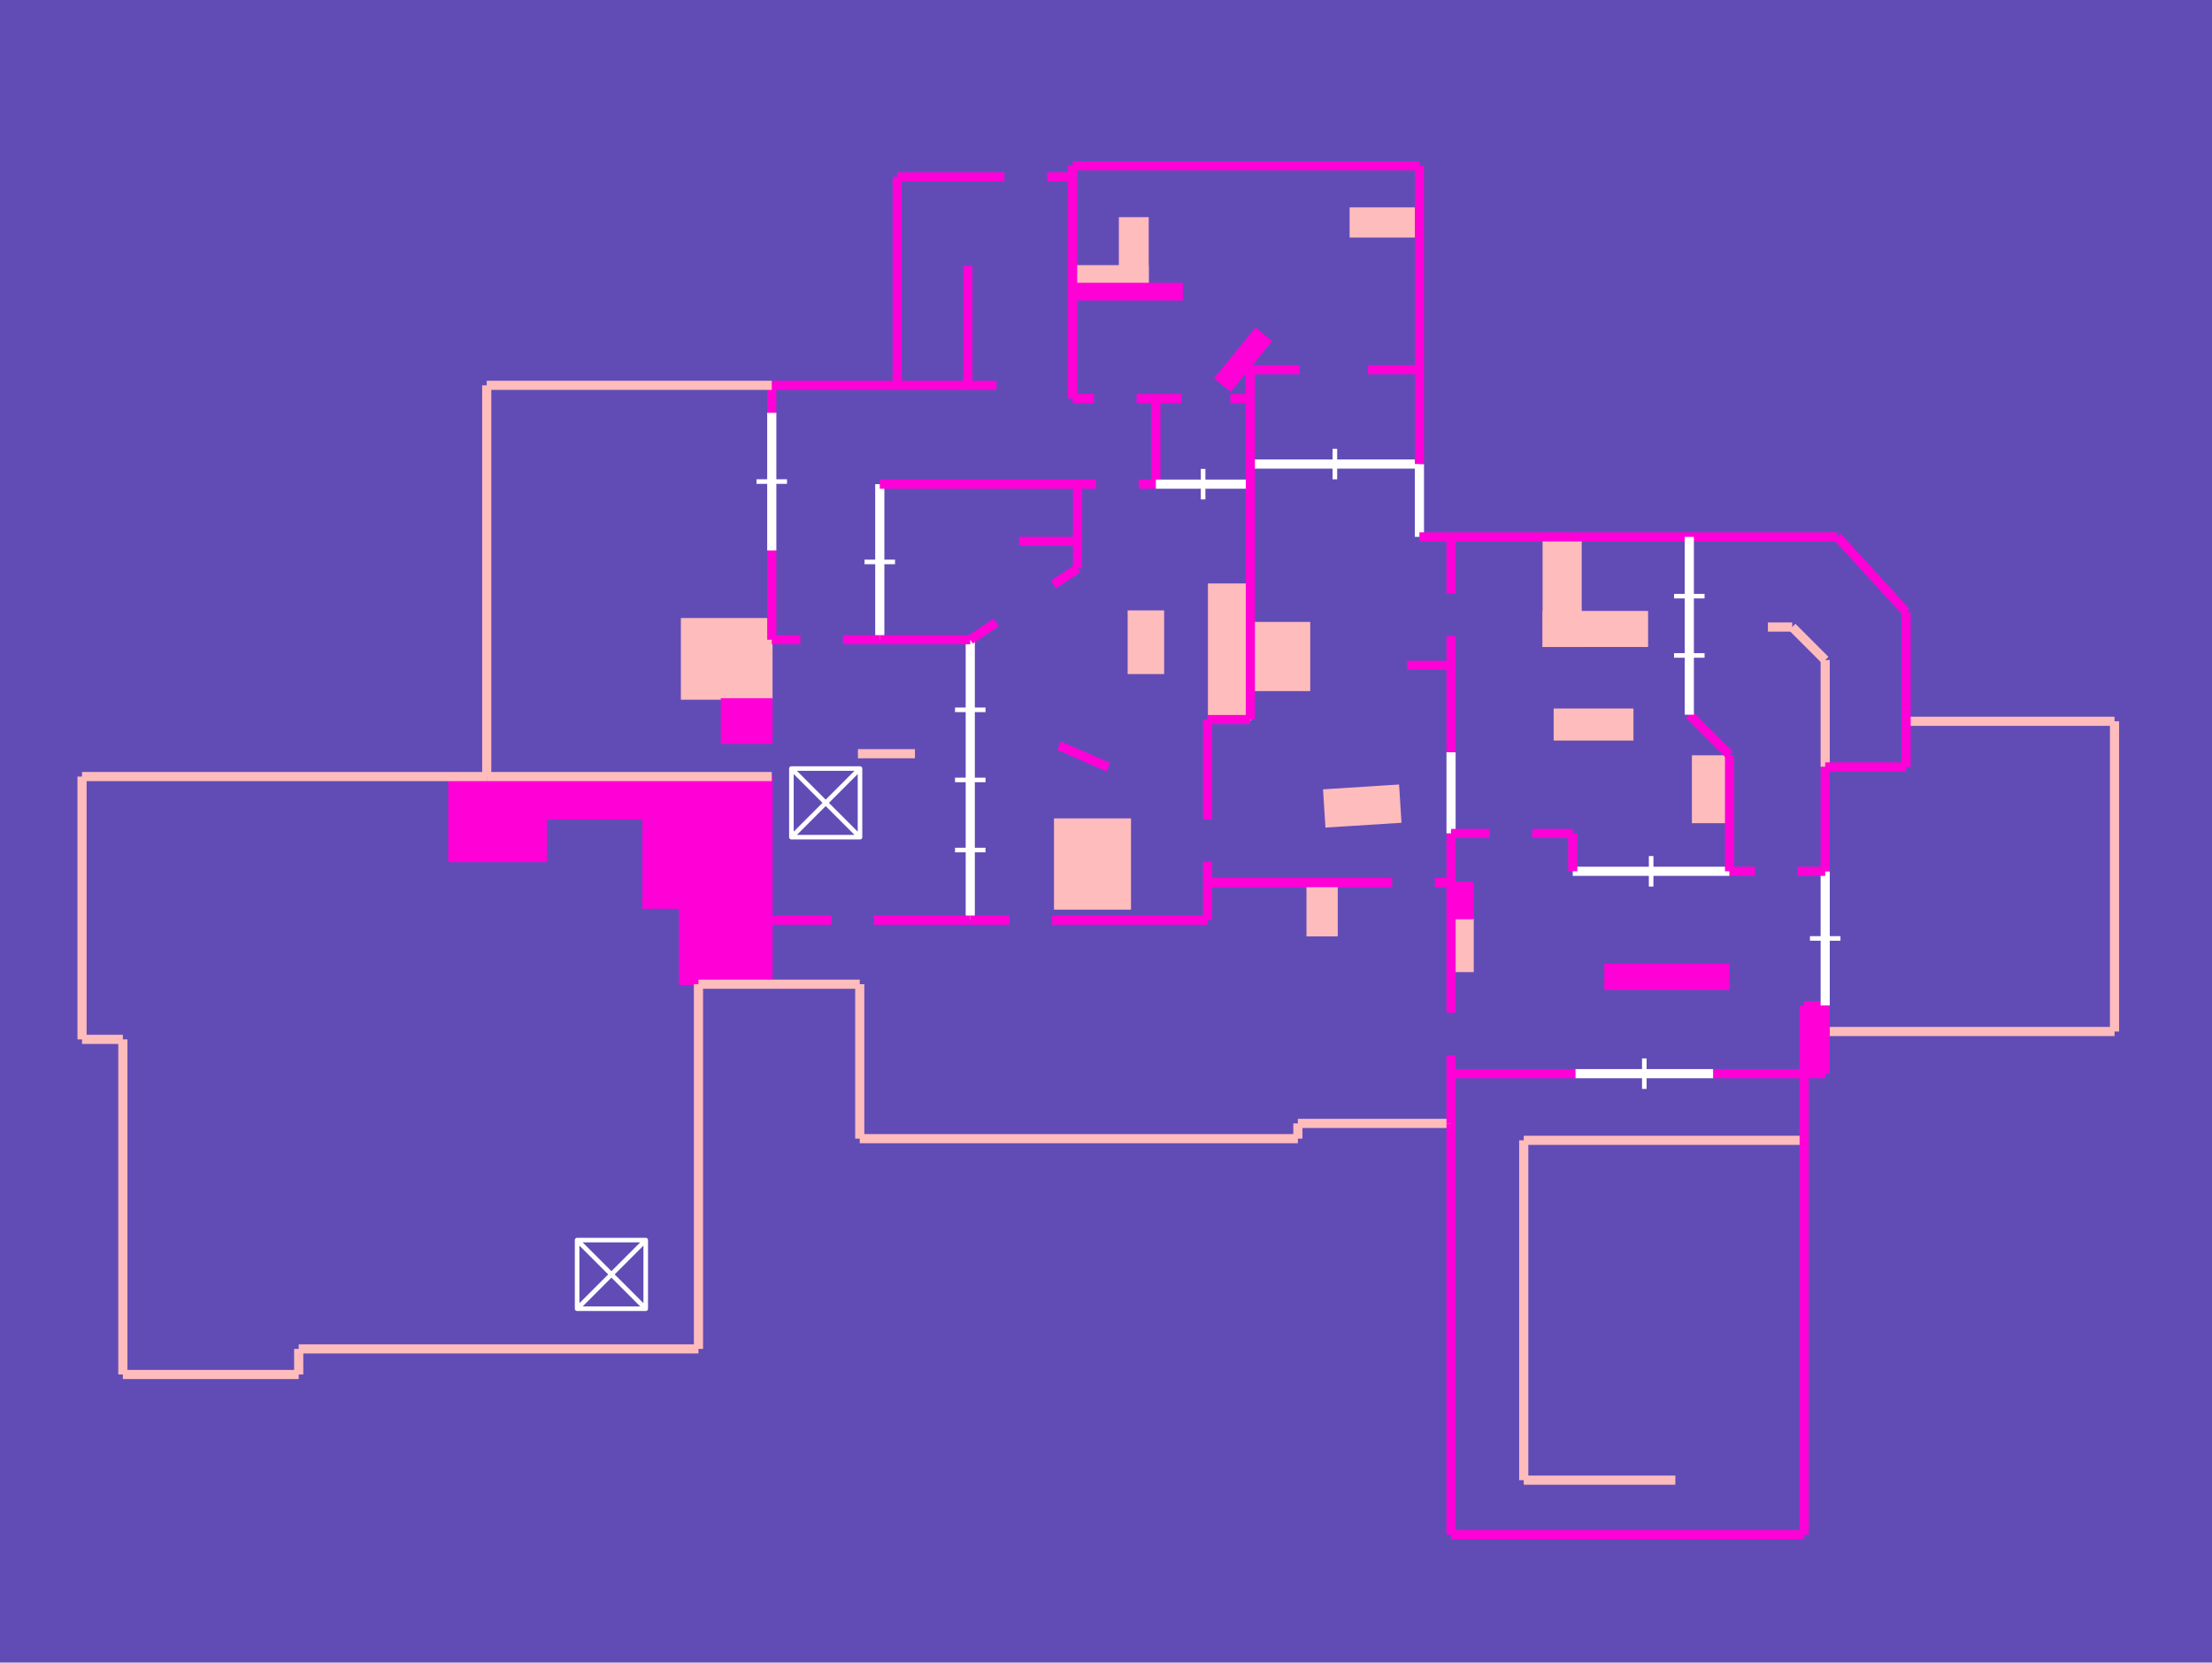
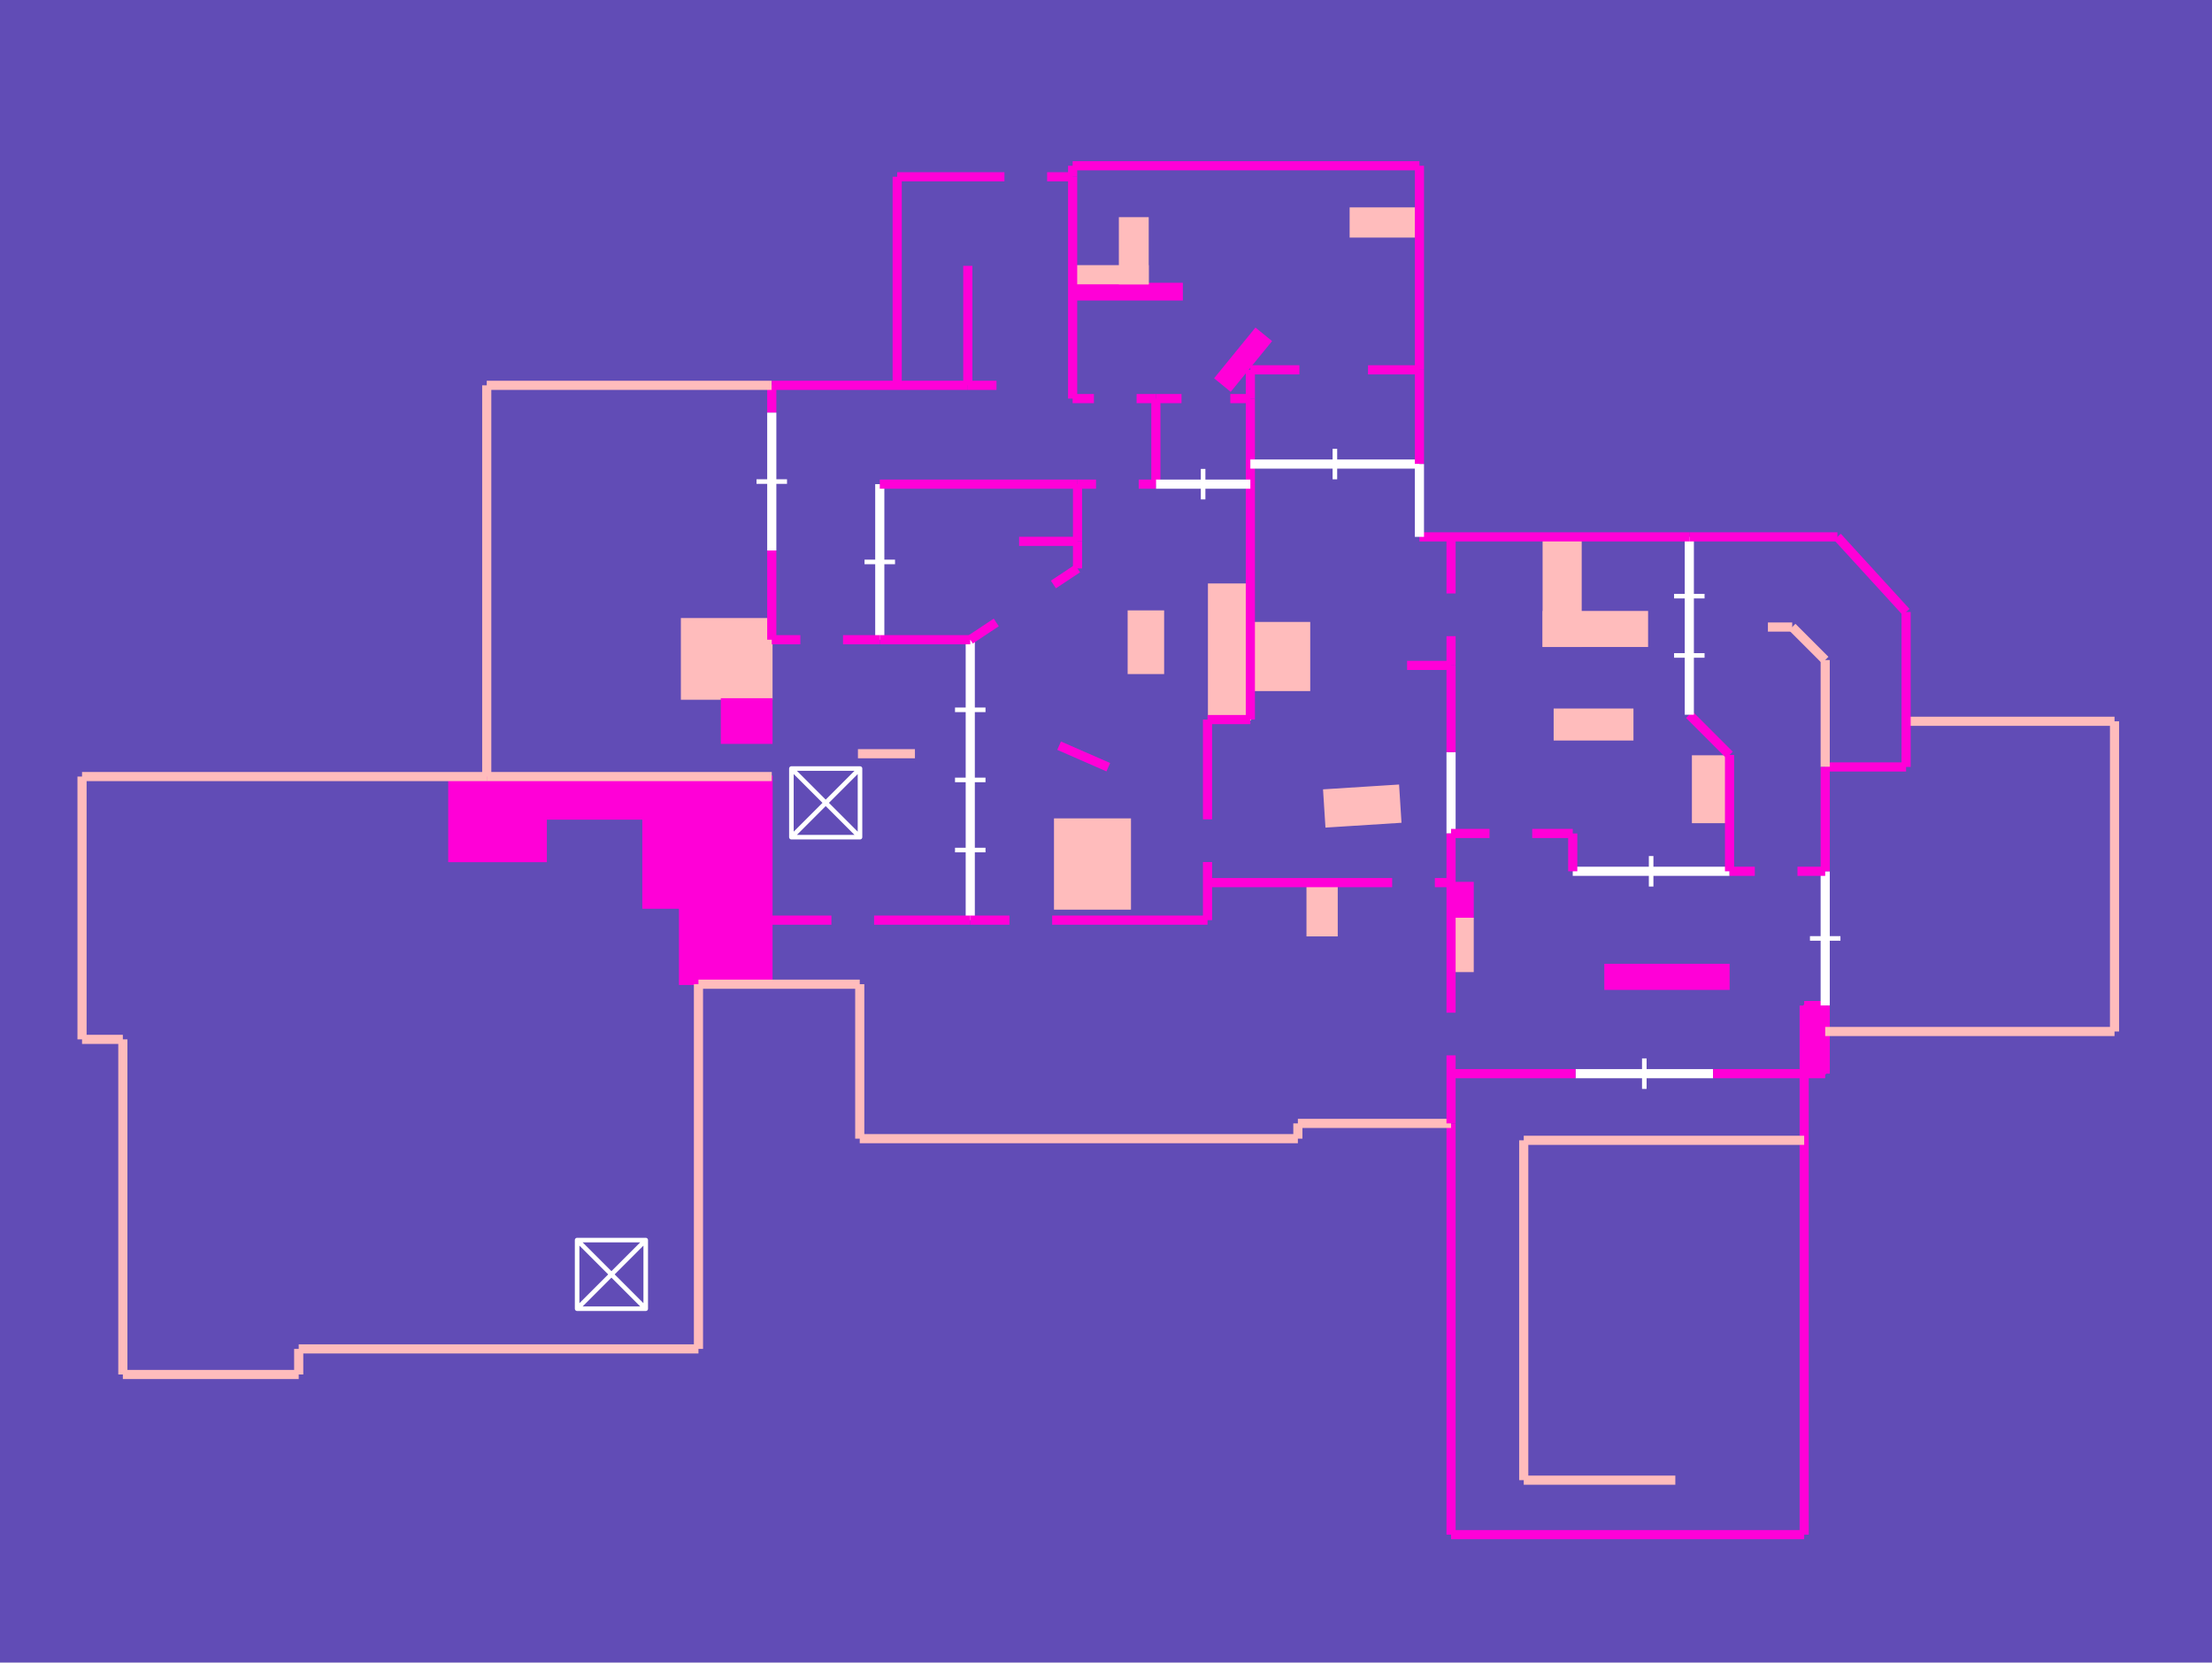
<svg xmlns="http://www.w3.org/2000/svg" viewBox="-533 -420 1078 810">
  <rect fill="#614CB6" height="810" width="1078" x="-533" y="-420" />
+   <path d="M-314.191,41.656 L-266.869,41.656 L-266.869,0.317 L-314.191,0.317 z" fill="#FF00D7" stroke="#FF00D7" stroke-width="0.75" transform="scale(1, -1)" />
+   <path d="M33.956,91.966 L16.928,91.966 L16.928,122.242 L33.956,122.242 z" fill="#FFBCBC" stroke="#FFBCBC" stroke-width="0.75" transform="scale(1, -1)" />
+   <path d="M104.073,-10.016 L118.56,-10.016 L118.56,-35.846 L104.073,-35.846 z" fill="#FFBCBC" stroke="#FFBCBC" stroke-width="0.75" transform="scale(1, -1)" />
+   <path d="M219.147,105.156 L269.811,105.156 L269.811,121.969 L219.147,121.969 z" fill="#FFBCBC" stroke="#FFBCBC" stroke-width="0.75" transform="scale(1, -1)" />
+   <path d="M113.302,17.186 L112.166,35.073 L148.476,37.38 L149.613,19.493 z" fill="#FFBCBC" stroke="#FFBCBC" stroke-width="0.75" transform="scale(1, -1)" />
  <path d="M-200.805,118.513 L-156.883,118.513 L-156.883,79.455 L-200.805,79.455 z" fill="#FFBCBC" stroke="#FFBCBC" stroke-width="0.75" transform="scale(1, -1)" />
-   <path d="M113.302,17.186 L112.166,35.073 L148.476,37.38 L149.613,19.493 z" fill="#FFBCBC" stroke="#FFBCBC" stroke-width="0.75" transform="scale(1, -1)" />
+   <path d="M262.677,74.43 L224.537,74.43 L224.537,59.587 L262.677,59.587 z" fill="#FFBCBC" stroke="#FFBCBC" stroke-width="0.75" transform="scale(1, -1)" />
+   <path d="M184.84,-10.016 L174.158,-10.016 L174.158,-27.503 L184.84,-27.503 z" fill="#FF00D7" stroke="#FF00D7" stroke-width="0.75" transform="scale(1, -1)" />
+   <path d="M158.745,304.628 L125.106,304.628 L125.106,318.589 L158.745,318.589 z" fill="#FFBCBC" stroke="#FFBCBC" stroke-width="0.75" transform="scale(1, -1)" />
+   <path d="M309.872,19.314 L291.91,19.314 L291.91,51.643 L309.872,51.643 z" fill="#FFBCBC" stroke="#FFBCBC" stroke-width="0.75" transform="scale(1, -1)" />
+   <path d="M-181.354,57.954 L-156.883,57.954 L-156.883,79.455 L-181.354,79.455 z" fill="#FF00D7" stroke="#FF00D7" stroke-width="0.75" transform="scale(1, -1)" />
+   <path d="M237.454,158.441 L219.147,158.441 L219.147,105.156 L237.454,105.156 z" fill="#FFBCBC" stroke="#FFBCBC" stroke-width="0.75" transform="scale(1, -1)" />
+   <path d="M184.84,-53.233 L174.158,-53.233 L174.158,-27.503 L184.84,-27.503 z" fill="#FFBCBC" stroke="#FFBCBC" stroke-width="0.75" transform="scale(1, -1)" />
+   <path d="M66.72,229.622 L59.204,235.75 L78.889,259.894 L86.405,253.766 z" fill="#FF00D7" stroke="#FF00D7" stroke-width="0.75" transform="scale(1, -1)" />
+   <path d="M-10.264,273.951 L43.075,273.951 L43.075,281.855 L-10.264,281.855 z" fill="#FF00D7" stroke="#FF00D7" stroke-width="0.75" transform="scale(1, -1)" />
+   <path d="M-219.61,21.028 L-201.744,21.028 L-201.744,-22.376 L-219.61,-22.376 z" fill="#FF00D7" stroke="#FF00D7" stroke-width="0.75" transform="scale(1, -1)" />
+   <path d="M17.802,-22.813 L-18.973,-22.813 L-18.973,20.9 L17.802,20.9 z" fill="#FFBCBC" stroke="#FFBCBC" stroke-width="0.75" transform="scale(1, -1)" />
+   <path d="M249.226,-49.944 L309.532,-49.944 L309.532,-61.911 L249.226,-61.911 z" fill="#FF00D7" stroke="#FF00D7" stroke-width="0.75" transform="scale(1, -1)" />
  <path d="M-156.883,41.656 L-201.744,41.656 L-201.744,-59.508 L-156.883,-59.508 z" fill="#FF00D7" stroke="#FF00D7" stroke-width="0.75" transform="scale(1, -1)" />
-   <path d="M262.677,74.43 L224.537,74.43 L224.537,59.587 L262.677,59.587 z" fill="#FFBCBC" stroke="#FFBCBC" stroke-width="0.75" transform="scale(1, -1)" />
+   <path d="M-266.869,21.028 L-156.883,21.028 L-156.883,41.656 L-266.869,41.656 z" fill="#FF00D7" stroke="#FF00D7" stroke-width="0.75" transform="scale(1, -1)" />
+   <path d="M26.442,281.855 L-10.264,281.855 L-10.264,290.447 L26.442,290.447 z" fill="#FFBCBC" stroke="#FFBCBC" stroke-width="0.75" transform="scale(1, -1)" />
+   <path d="M346.254,-69.914 L356.496,-69.914 L356.496,-103.094 L346.254,-103.094 z" fill="#FF00D7" stroke="#FF00D7" stroke-width="0.75" transform="scale(1, -1)" />
+   <path d="M12.641,313.822 L26.442,313.822 L26.442,281.855 L12.641,281.855 z" fill="#FFBCBC" stroke="#FFBCBC" stroke-width="0.75" transform="scale(1, -1)" />
+   <path d="M56.052,135.36 L76.35,135.36 L76.35,69.421 L56.052,69.421 z" fill="#FFBCBC" stroke="#FFBCBC" stroke-width="0.75" transform="scale(1, -1)" />
  <path d="M76.35,83.674 L105.158,83.674 L105.158,116.614 L76.35,116.614 z" fill="#FFBCBC" stroke="#FFBCBC" stroke-width="0.75" transform="scale(1, -1)" />
-   <path d="M56.052,135.36 L76.35,135.36 L76.35,69.421 L56.052,69.421 z" fill="#FFBCBC" stroke="#FFBCBC" stroke-width="0.75" transform="scale(1, -1)" />
-   <path d="M249.226,-49.944 L309.532,-49.944 L309.532,-61.911 L249.226,-61.911 z" fill="#FF00D7" stroke="#FF00D7" stroke-width="0.75" transform="scale(1, -1)" />
-   <path d="M184.84,-53.233 L174.158,-53.233 L174.158,-27.503 L184.84,-27.503 z" fill="#FFBCBC" stroke="#FFBCBC" stroke-width="0.75" transform="scale(1, -1)" />
-   <path d="M219.147,105.156 L269.811,105.156 L269.811,121.969 L219.147,121.969 z" fill="#FFBCBC" stroke="#FFBCBC" stroke-width="0.75" transform="scale(1, -1)" />
-   <path d="M237.454,158.441 L219.147,158.441 L219.147,105.156 L237.454,105.156 z" fill="#FFBCBC" stroke="#FFBCBC" stroke-width="0.75" transform="scale(1, -1)" />
-   <path d="M12.641,313.822 L26.442,313.822 L26.442,281.855 L12.641,281.855 z" fill="#FFBCBC" stroke="#FFBCBC" stroke-width="0.75" transform="scale(1, -1)" />
-   <path d="M-314.191,41.656 L-266.869,41.656 L-266.869,0.317 L-314.191,0.317 z" fill="#FF00D7" stroke="#FF00D7" stroke-width="0.75" transform="scale(1, -1)" />
-   <path d="M26.442,281.855 L-10.264,281.855 L-10.264,290.447 L26.442,290.447 z" fill="#FFBCBC" stroke="#FFBCBC" stroke-width="0.75" transform="scale(1, -1)" />
-   <path d="M104.073,-10.016 L118.56,-10.016 L118.56,-35.846 L104.073,-35.846 z" fill="#FFBCBC" stroke="#FFBCBC" stroke-width="0.75" transform="scale(1, -1)" />
-   <path d="M184.84,-10.016 L174.158,-10.016 L174.158,-27.503 L184.84,-27.503 z" fill="#FF00D7" stroke="#FF00D7" stroke-width="0.75" transform="scale(1, -1)" />
-   <path d="M346.254,-69.914 L356.496,-69.914 L356.496,-103.094 L346.254,-103.094 z" fill="#FF00D7" stroke="#FF00D7" stroke-width="0.75" transform="scale(1, -1)" />
-   <path d="M309.872,19.314 L291.91,19.314 L291.91,51.643 L309.872,51.643 z" fill="#FFBCBC" stroke="#FFBCBC" stroke-width="0.75" transform="scale(1, -1)" />
-   <path d="M158.745,304.628 L125.106,304.628 L125.106,318.589 L158.745,318.589 z" fill="#FFBCBC" stroke="#FFBCBC" stroke-width="0.75" transform="scale(1, -1)" />
-   <path d="M-181.354,57.954 L-156.883,57.954 L-156.883,79.455 L-181.354,79.455 z" fill="#FF00D7" stroke="#FF00D7" stroke-width="0.75" transform="scale(1, -1)" />
-   <path d="M-219.61,21.028 L-201.744,21.028 L-201.744,-22.376 L-219.61,-22.376 z" fill="#FF00D7" stroke="#FF00D7" stroke-width="0.75" transform="scale(1, -1)" />
-   <path d="M33.956,91.966 L16.928,91.966 L16.928,122.242 L33.956,122.242 z" fill="#FFBCBC" stroke="#FFBCBC" stroke-width="0.75" transform="scale(1, -1)" />
-   <path d="M-266.869,21.028 L-156.883,21.028 L-156.883,41.656 L-266.869,41.656 z" fill="#FF00D7" stroke="#FF00D7" stroke-width="0.75" transform="scale(1, -1)" />
-   <path d="M66.72,229.622 L59.204,235.75 L78.889,259.894 L86.405,253.766 z" fill="#FF00D7" stroke="#FF00D7" stroke-width="0.75" transform="scale(1, -1)" />
-   <path d="M17.802,-22.813 L-18.973,-22.813 L-18.973,20.9 L17.802,20.9 z" fill="#FFBCBC" stroke="#FFBCBC" stroke-width="0.75" transform="scale(1, -1)" />
-   <path d="M-10.264,273.951 L43.075,273.951 L43.075,281.855 L-10.264,281.855 z" fill="#FF00D7" stroke="#FF00D7" stroke-width="0.75" transform="scale(1, -1)" />
+   <path d="M-251.743,-217.611 L-218.31,-184.179 L-251.743,-184.179 L-218.31,-217.611 L-251.743,-217.611 L-251.743,-184.179 L-218.31,-184.179 L-218.31,-217.611 z" fill="none" stroke="#FFFFFF" stroke-linejoin="round" stroke-width="2.229" transform="scale(1, -1)" />
  <path d="M-147.319,12.127 L-113.886,45.559 L-147.319,45.559 L-113.886,12.127 L-147.319,12.127 L-147.319,45.559 L-113.886,45.559 L-113.886,12.127 z" fill="none" stroke="#FFFFFF" stroke-linejoin="round" stroke-width="2.229" transform="scale(1, -1)" />
-   <path d="M-251.743,-217.611 L-218.31,-184.179 L-251.743,-184.179 L-218.31,-217.611 L-251.743,-217.611 L-251.743,-184.179 L-218.31,-184.179 L-218.31,-217.611 z" fill="none" stroke="#FFFFFF" stroke-linejoin="round" stroke-width="2.229" transform="scale(1, -1)" />
-   <path d="M99.508,-127.327 L174.158,-127.327 z" fill="none" stroke="#FFBCBC" stroke-width="4.458" transform="scale(1, -1)" />
-   <path d="M346.254,-103.094 L301.864,-103.094 z" fill="none" stroke="#FF00D7" stroke-width="4.458" transform="scale(1, -1)" />
-   <path d="M283.459,-301.143 L209.581,-301.143 z" fill="none" stroke="#FFBCBC" stroke-width="4.458" transform="scale(1, -1)" />
+   <path d="M66.583,225.804 L76.35,225.804 z" fill="none" stroke="#FF00D7" stroke-width="4.458" transform="scale(1, -1)" />
+   <path d="M-493.022,-86.385 L-473.129,-86.385 z" fill="none" stroke="#FFBCBC" stroke-width="4.458" transform="scale(1, -1)" />
+   <path d="M-95.761,333.874 L-43.493,333.874 z" fill="none" stroke="#FF00D7" stroke-width="4.458" transform="scale(1, -1)" />
+   <path d="M-22.69,333.874 L-10.264,333.874 z" fill="none" stroke="#FF00D7" stroke-width="4.458" transform="scale(1, -1)" />
+   <path d="M174.158,-327.686 L346.254,-327.686 z" fill="none" stroke="#FF00D7" stroke-width="4.458" transform="scale(1, -1)" />
+   <path d="M309.872,52.181 L290.273,71.781 z" fill="none" stroke="#FF00D7" stroke-width="4.458" transform="scale(1, -1)" />
+   <path d="M-10.264,339.243 L158.745,339.243 z" fill="none" stroke="#FF00D7" stroke-width="4.458" transform="scale(1, -1)" />
+   <path d="M290.273,158.441 L290.273,71.781 z" fill="none" stroke="#FFFFFF" stroke-width="4.458" transform="scale(1, -1)" />
+   <path d="M282.843,129.554 L297.702,129.554 z" fill="none" stroke="#FFFFFF" stroke-width="2.229" transform="scale(1, -1)" />
+   <path d="M282.843,100.667 L297.702,100.667 z" fill="none" stroke="#FFFFFF" stroke-width="2.229" transform="scale(1, -1)" />
+   <path d="M-387.429,-249.659 L-387.429,-237.198 z" fill="none" stroke="#FFBCBC" stroke-width="4.458" transform="scale(1, -1)" />
+   <path d="M158.745,339.243 L158.745,239.821 z" fill="none" stroke="#FF00D7" stroke-width="4.458" transform="scale(1, -1)" />
+   <path d="M497.498,68.589 L497.498,-82.551 z" fill="none" stroke="#FFBCBC" stroke-width="4.458" transform="scale(1, -1)" />
  <path d="M-60.152,108.328 L-60.152,-28.302 z" fill="none" stroke="#FFFFFF" stroke-width="4.458" transform="scale(1, -1)" />
  <path d="M-67.582,74.17 L-52.723,74.17 z" fill="none" stroke="#FFFFFF" stroke-width="2.229" transform="scale(1, -1)" />
  <path d="M-67.582,40.013 L-52.723,40.013 z" fill="none" stroke="#FFFFFF" stroke-width="2.229" transform="scale(1, -1)" />
  <path d="M-67.582,5.855 L-52.723,5.855 z" fill="none" stroke="#FFFFFF" stroke-width="2.229" transform="scale(1, -1)" />
-   <path d="M174.158,53.574 L174.158,13.924 z" fill="none" stroke="#FFFFFF" stroke-width="4.458" transform="scale(1, -1)" />
+   <path d="M76.35,225.804 L76.35,184.12 z" fill="none" stroke="#FF00D7" stroke-width="4.458" transform="scale(1, -1)" />
+   <path d="M55.477,-10.016 L145.46,-10.016 z" fill="none" stroke="#FF00D7" stroke-width="4.458" transform="scale(1, -1)" />
+   <path d="M166.263,-10.016 L174.158,-10.016 z" fill="none" stroke="#FF00D7" stroke-width="4.458" transform="scale(1, -1)" />
+   <path d="M-104.245,184.12 L-104.245,108.328 z" fill="none" stroke="#FFFFFF" stroke-width="4.458" transform="scale(1, -1)" />
+   <path d="M-111.675,146.224 L-96.816,146.224 z" fill="none" stroke="#FFFFFF" stroke-width="2.229" transform="scale(1, -1)" />
+   <path d="M346.254,-103.094 L346.254,-69.914 z" fill="none" stroke="#FF00D7" stroke-width="4.458" transform="scale(1, -1)" />
+   <path d="M283.459,-301.143 L209.581,-301.143 z" fill="none" stroke="#FFBCBC" stroke-width="4.458" transform="scale(1, -1)" />
+   <path d="M356.496,-103.094 L346.254,-103.094 z" fill="none" stroke="#FF00D7" stroke-width="4.458" transform="scale(1, -1)" />
+   <path d="M-61.348,290.466 L-61.348,232.266 z" fill="none" stroke="#FF00D7" stroke-width="4.458" transform="scale(1, -1)" />
  <path d="M76.35,193.91 L158.745,193.91 z" fill="none" stroke="#FFFFFF" stroke-width="4.458" transform="scale(1, -1)" />
  <path d="M117.547,186.48 L117.547,201.339 z" fill="none" stroke="#FFFFFF" stroke-width="2.229" transform="scale(1, -1)" />
-   <path d="M-61.348,232.266 L-47.37,232.266 z" fill="none" stroke="#FF00D7" stroke-width="4.458" transform="scale(1, -1)" />
-   <path d="M395.917,68.589 L497.498,68.589 z" fill="none" stroke="#FFBCBC" stroke-width="4.458" transform="scale(1, -1)" />
-   <path d="M209.581,-135.566 L346.254,-135.566 z" fill="none" stroke="#FFBCBC" stroke-width="4.458" transform="scale(1, -1)" />
+   <path d="M346.254,-69.914 L356.496,-69.914 z" fill="none" stroke="#FF00D7" stroke-width="4.458" transform="scale(1, -1)" />
+   <path d="M158.745,158.441 L290.273,158.441 z" fill="none" stroke="#FF00D7" stroke-width="4.458" transform="scale(1, -1)" />
+   <path d="M-156.883,232.266 L-156.883,218.951 z" fill="none" stroke="#FF00D7" stroke-width="4.458" transform="scale(1, -1)" />
+   <path d="M-104.245,108.328 L-122.159,108.328 z" fill="none" stroke="#FF00D7" stroke-width="4.458" transform="scale(1, -1)" />
+   <path d="M-142.962,108.328 L-156.883,108.328 z" fill="none" stroke="#FF00D7" stroke-width="4.458" transform="scale(1, -1)" />
+   <path d="M76.35,239.821 L100.258,239.821 z" fill="none" stroke="#FF00D7" stroke-width="4.458" transform="scale(1, -1)" />
+   <path d="M133.691,239.821 L158.745,239.821 z" fill="none" stroke="#FF00D7" stroke-width="4.458" transform="scale(1, -1)" />
+   <path d="M-473.129,-249.659 L-387.429,-249.659 z" fill="none" stroke="#FFBCBC" stroke-width="4.458" transform="scale(1, -1)" />
+   <path d="M-473.129,-86.385 L-473.129,-249.659 z" fill="none" stroke="#FFBCBC" stroke-width="4.458" transform="scale(1, -1)" />
+   <path d="M233.462,-4.498 L309.872,-4.498 z" fill="none" stroke="#FFFFFF" stroke-width="4.458" transform="scale(1, -1)" />
+   <path d="M271.667,-11.927 L271.667,2.932 z" fill="none" stroke="#FFFFFF" stroke-width="2.229" transform="scale(1, -1)" />
+   <path d="M-104.245,184.12 L-7.88,184.12 z" fill="none" stroke="#FF00D7" stroke-width="4.458" transform="scale(1, -1)" />
+   <path d="M209.581,-301.143 L209.581,-135.566 z" fill="none" stroke="#FFBCBC" stroke-width="4.458" transform="scale(1, -1)" />
+   <path d="M76.35,184.12 L76.35,69.421 z" fill="none" stroke="#FF00D7" stroke-width="4.458" transform="scale(1, -1)" />
+   <path d="M-61.348,232.266 L-95.761,232.266 z" fill="none" stroke="#FF00D7" stroke-width="4.458" transform="scale(1, -1)" />
+   <path d="M233.462,-4.498 L233.462,13.924 z" fill="none" stroke="#FF00D7" stroke-width="4.458" transform="scale(1, -1)" />
+   <path d="M356.496,-69.914 L356.496,-4.498 z" fill="none" stroke="#FFFFFF" stroke-width="4.458" transform="scale(1, -1)" />
+   <path d="M363.925,-37.206 L349.066,-37.206 z" fill="none" stroke="#FFFFFF" stroke-width="2.229" transform="scale(1, -1)" />
+   <path d="M-192.611,-237.198 L-192.611,-59.508 z" fill="none" stroke="#FFBCBC" stroke-width="4.458" transform="scale(1, -1)" />
+   <path d="M174.158,-127.327 L174.158,-327.686 z" fill="none" stroke="#FF00D7" stroke-width="4.458" transform="scale(1, -1)" />
+   <path d="M158.745,239.821 L158.745,193.91 z" fill="none" stroke="#FF00D7" stroke-width="4.458" transform="scale(1, -1)" />
+   <path d="M362.446,158.441 L395.917,121.828 z" fill="none" stroke="#FF00D7" stroke-width="4.458" transform="scale(1, -1)" />
+   <path d="M-493.022,41.656 L-493.022,-86.385 z" fill="none" stroke="#FFBCBC" stroke-width="4.458" transform="scale(1, -1)" />
+   <path d="M-10.264,225.804 L0.112,225.804 z" fill="none" stroke="#FF00D7" stroke-width="4.458" transform="scale(1, -1)" />
+   <path d="M20.915,225.804 L30.301,225.804 z" fill="none" stroke="#FF00D7" stroke-width="4.458" transform="scale(1, -1)" />
+   <path d="M-95.761,232.266 L-95.761,333.874 z" fill="none" stroke="#FF00D7" stroke-width="4.458" transform="scale(1, -1)" />
+   <path d="M55.477,69.421 L55.477,20.807 z" fill="none" stroke="#FF00D7" stroke-width="4.458" transform="scale(1, -1)" />
+   <path d="M55.477,0.005 L55.477,-28.302 z" fill="none" stroke="#FF00D7" stroke-width="4.458" transform="scale(1, -1)" />
+   <path d="M-114.009,-59.508 L-114.009,-134.763 z" fill="none" stroke="#FFBCBC" stroke-width="4.458" transform="scale(1, -1)" />
+   <path d="M99.508,-127.327 L174.158,-127.327 z" fill="none" stroke="#FFBCBC" stroke-width="4.458" transform="scale(1, -1)" />
+   <path d="M174.158,53.574 L174.158,13.924 z" fill="none" stroke="#FFFFFF" stroke-width="4.458" transform="scale(1, -1)" />
+   <path d="M30.301,225.804 L30.301,184.12 z" fill="none" stroke="#FF00D7" stroke-width="4.458" transform="scale(1, -1)" />
+   <path d="M-156.883,41.656 L-295.789,41.656 z" fill="none" stroke="#FFBCBC" stroke-width="4.458" transform="scale(1, -1)" />
+   <path d="M174.158,53.574 L174.158,95.81 z" fill="none" stroke="#FF00D7" stroke-width="4.458" transform="scale(1, -1)" />
+   <path d="M346.254,-327.686 L346.254,-103.094 z" fill="none" stroke="#FF00D7" stroke-width="4.458" transform="scale(1, -1)" />
+   <path d="M233.462,13.924 L213.707,13.924 z" fill="none" stroke="#FF00D7" stroke-width="4.458" transform="scale(1, -1)" />
+   <path d="M192.905,13.924 L174.158,13.924 z" fill="none" stroke="#FF00D7" stroke-width="4.458" transform="scale(1, -1)" />
+   <path d="M309.872,-4.498 L309.872,52.181 z" fill="none" stroke="#FF00D7" stroke-width="4.458" transform="scale(1, -1)" />
+   <path d="M55.477,-28.302 L-20.239,-28.302 z" fill="none" stroke="#FF00D7" stroke-width="4.458" transform="scale(1, -1)" />
+   <path d="M-41.042,-28.302 L-60.152,-28.302 z" fill="none" stroke="#FF00D7" stroke-width="4.458" transform="scale(1, -1)" />
+   <path d="M-10.264,333.874 L-10.264,225.804 z" fill="none" stroke="#FF00D7" stroke-width="4.458" transform="scale(1, -1)" />
+   <path d="M301.864,-103.094 L234.819,-103.094 z" fill="none" stroke="#FFFFFF" stroke-width="4.458" transform="scale(1, -1)" />
+   <path d="M268.342,-95.665 L268.342,-110.524 z" fill="none" stroke="#FFFFFF" stroke-width="2.229" transform="scale(1, -1)" />
  <path d="M174.158,158.441 L174.158,130.863 z" fill="none" stroke="#FF00D7" stroke-width="4.458" transform="scale(1, -1)" />
  <path d="M174.158,110.06 L174.158,95.81 z" fill="none" stroke="#FF00D7" stroke-width="4.458" transform="scale(1, -1)" />
-   <path d="M362.446,158.441 L395.917,121.828 z" fill="none" stroke="#FF00D7" stroke-width="4.458" transform="scale(1, -1)" />
+   <path d="M-192.611,-59.508 L-114.009,-59.508 z" fill="none" stroke="#FFBCBC" stroke-width="4.458" transform="scale(1, -1)" />
+   <path d="M30.301,184.12 L76.35,184.12 z" fill="none" stroke="#FFFFFF" stroke-width="4.458" transform="scale(1, -1)" />
+   <path d="M53.325,176.69 L53.325,191.549 z" fill="none" stroke="#FFFFFF" stroke-width="2.229" transform="scale(1, -1)" />
+   <path d="M-156.883,232.266 L-295.789,232.266 z" fill="none" stroke="#FFBCBC" stroke-width="4.458" transform="scale(1, -1)" />
+   <path d="M-114.009,-134.763 L99.508,-134.763 z" fill="none" stroke="#FFBCBC" stroke-width="4.458" transform="scale(1, -1)" />
+   <path d="M-156.883,232.266 L-95.761,232.266 z" fill="none" stroke="#FF00D7" stroke-width="4.458" transform="scale(1, -1)" />
+   <path d="M395.917,46.344 L356.496,46.344 z" fill="none" stroke="#FF00D7" stroke-width="4.458" transform="scale(1, -1)" />
+   <path d="M-387.429,-237.198 L-192.611,-237.198 z" fill="none" stroke="#FFBCBC" stroke-width="4.458" transform="scale(1, -1)" />
+   <path d="M356.496,98.42 L356.496,46.344 z" fill="none" stroke="#FFBCBC" stroke-width="4.458" transform="scale(1, -1)" />
+   <path d="M158.745,158.441 L158.745,193.91 z" fill="none" stroke="#FFFFFF" stroke-width="4.458" transform="scale(1, -1)" />
+   <path d="M-156.883,108.328 L-156.883,151.812 z" fill="none" stroke="#FF00D7" stroke-width="4.458" transform="scale(1, -1)" />
+   <path d="M152.732,95.81 L174.158,95.81 z" fill="none" stroke="#FF00D7" stroke-width="4.458" transform="scale(1, -1)" />
+   <path d="M340.415,114.5 L356.496,98.42 z" fill="none" stroke="#FFBCBC" stroke-width="4.458" transform="scale(1, -1)" />
+   <path d="M209.581,-135.566 L346.254,-135.566 z" fill="none" stroke="#FFBCBC" stroke-width="4.458" transform="scale(1, -1)" />
+   <path d="M-60.152,108.328 L-104.245,108.328 z" fill="none" stroke="#FF00D7" stroke-width="4.458" transform="scale(1, -1)" />
  <path d="M76.35,225.804 L76.35,239.821 z" fill="none" stroke="#FF00D7" stroke-width="4.458" transform="scale(1, -1)" />
+   <path d="M-7.88,184.12 L1.136,184.12 z" fill="none" stroke="#FF00D7" stroke-width="4.458" transform="scale(1, -1)" />
+   <path d="M21.938,184.12 L30.301,184.12 z" fill="none" stroke="#FF00D7" stroke-width="4.458" transform="scale(1, -1)" />
+   <path d="M395.917,68.589 L497.498,68.589 z" fill="none" stroke="#FFBCBC" stroke-width="4.458" transform="scale(1, -1)" />
+   <path d="M7.115,46.214 L-16.859,56.708 z" fill="none" stroke="#FF00D7" stroke-width="4.458" transform="scale(1, -1)" />
+   <path d="M-156.883,151.812 L-156.883,218.951 z" fill="none" stroke="#FFFFFF" stroke-width="4.458" transform="scale(1, -1)" />
+   <path d="M-149.454,185.381 L-164.313,185.381 z" fill="none" stroke="#FFFFFF" stroke-width="2.229" transform="scale(1, -1)" />
+   <path d="M-7.88,156.253 L-7.88,143.03 z" fill="none" stroke="#FF00D7" stroke-width="4.458" transform="scale(1, -1)" />
+   <path d="M356.496,-103.094 L356.496,-69.914 z" fill="none" stroke="#FF00D7" stroke-width="4.458" transform="scale(1, -1)" />
+   <path d="M-295.789,232.266 L-295.789,41.656 z" fill="none" stroke="#FFBCBC" stroke-width="4.458" transform="scale(1, -1)" />
+   <path d="M99.508,-134.763 L99.508,-127.327 z" fill="none" stroke="#FFBCBC" stroke-width="4.458" transform="scale(1, -1)" />
+   <path d="M42.794,225.804 L30.301,225.804 z" fill="none" stroke="#FF00D7" stroke-width="4.458" transform="scale(1, -1)" />
+   <path d="M362.446,158.441 L290.273,158.441 z" fill="none" stroke="#FF00D7" stroke-width="4.458" transform="scale(1, -1)" />
+   <path d="M356.496,46.344 L356.496,-4.498 z" fill="none" stroke="#FF00D7" stroke-width="4.458" transform="scale(1, -1)" />
+   <path d="M328.578,114.5 L340.415,114.5 z" fill="none" stroke="#FFBCBC" stroke-width="4.458" transform="scale(1, -1)" />
+   <path d="M356.496,-82.551 L497.498,-82.551 z" fill="none" stroke="#FFBCBC" stroke-width="4.458" transform="scale(1, -1)" />
+   <path d="M-114.892,52.783 L-87.115,52.783 z" fill="none" stroke="#FFBCBC" stroke-width="4.458" transform="scale(1, -1)" />
+   <path d="M-61.348,232.266 L-47.37,232.266 z" fill="none" stroke="#FF00D7" stroke-width="4.458" transform="scale(1, -1)" />
+   <path d="M-7.88,156.253 L-36.353,156.253 z" fill="none" stroke="#FF00D7" stroke-width="4.458" transform="scale(1, -1)" />
+   <path d="M-10.264,339.243 L-10.264,333.874 z" fill="none" stroke="#FF00D7" stroke-width="4.458" transform="scale(1, -1)" />
+   <path d="M174.158,-103.094 L234.819,-103.094 z" fill="none" stroke="#FF00D7" stroke-width="4.458" transform="scale(1, -1)" />
+   <path d="M395.917,121.828 L395.917,46.344 z" fill="none" stroke="#FF00D7" stroke-width="4.458" transform="scale(1, -1)" />
+   <path d="M346.254,-103.094 L301.864,-103.094 z" fill="none" stroke="#FF00D7" stroke-width="4.458" transform="scale(1, -1)" />
  <path d="M76.35,69.421 L55.477,69.421 z" fill="none" stroke="#FF00D7" stroke-width="4.458" transform="scale(1, -1)" />
-   <path d="M-114.892,52.783 L-87.115,52.783 z" fill="none" stroke="#FFBCBC" stroke-width="4.458" transform="scale(1, -1)" />
-   <path d="M-473.129,-86.385 L-473.129,-249.659 z" fill="none" stroke="#FFBCBC" stroke-width="4.458" transform="scale(1, -1)" />
-   <path d="M55.477,-10.016 L145.46,-10.016 z" fill="none" stroke="#FF00D7" stroke-width="4.458" transform="scale(1, -1)" />
-   <path d="M166.263,-10.016 L174.158,-10.016 z" fill="none" stroke="#FF00D7" stroke-width="4.458" transform="scale(1, -1)" />
-   <path d="M-156.883,108.328 L-156.883,151.812 z" fill="none" stroke="#FF00D7" stroke-width="4.458" transform="scale(1, -1)" />
-   <path d="M76.35,239.821 L100.258,239.821 z" fill="none" stroke="#FF00D7" stroke-width="4.458" transform="scale(1, -1)" />
-   <path d="M133.691,239.821 L158.745,239.821 z" fill="none" stroke="#FF00D7" stroke-width="4.458" transform="scale(1, -1)" />
-   <path d="M-192.611,-237.198 L-192.611,-59.508 z" fill="none" stroke="#FFBCBC" stroke-width="4.458" transform="scale(1, -1)" />
-   <path d="M356.496,-82.551 L497.498,-82.551 z" fill="none" stroke="#FFBCBC" stroke-width="4.458" transform="scale(1, -1)" />
+   <path d="M-7.88,184.12 L-7.88,156.253 z" fill="none" stroke="#FF00D7" stroke-width="4.458" transform="scale(1, -1)" />
+   <path d="M-60.152,-28.302 L-107.021,-28.302 z" fill="none" stroke="#FF00D7" stroke-width="4.458" transform="scale(1, -1)" />
+   <path d="M-127.824,-28.302 L-156.883,-28.302 z" fill="none" stroke="#FF00D7" stroke-width="4.458" transform="scale(1, -1)" />
+   <path d="M309.872,-4.498 L322.183,-4.498 z" fill="none" stroke="#FF00D7" stroke-width="4.458" transform="scale(1, -1)" />
+   <path d="M342.985,-4.498 L356.496,-4.498 z" fill="none" stroke="#FF00D7" stroke-width="4.458" transform="scale(1, -1)" />
  <path d="M-7.88,143.03 L-19.63,135.229 z" fill="none" stroke="#FF00D7" stroke-width="4.458" transform="scale(1, -1)" />
  <path d="M-47.483,116.738 L-60.152,108.328 z" fill="none" stroke="#FF00D7" stroke-width="4.458" transform="scale(1, -1)" />
-   <path d="M395.917,121.828 L395.917,46.344 z" fill="none" stroke="#FF00D7" stroke-width="4.458" transform="scale(1, -1)" />
-   <path d="M-60.152,-28.302 L-107.021,-28.302 z" fill="none" stroke="#FF00D7" stroke-width="4.458" transform="scale(1, -1)" />
-   <path d="M-127.824,-28.302 L-156.883,-28.302 z" fill="none" stroke="#FF00D7" stroke-width="4.458" transform="scale(1, -1)" />
-   <path d="M174.158,53.574 L174.158,95.81 z" fill="none" stroke="#FF00D7" stroke-width="4.458" transform="scale(1, -1)" />
-   <path d="M328.578,114.5 L340.415,114.5 z" fill="none" stroke="#FFBCBC" stroke-width="4.458" transform="scale(1, -1)" />
-   <path d="M-104.245,184.12 L-104.245,108.328 z" fill="none" stroke="#FFFFFF" stroke-width="4.458" transform="scale(1, -1)" />
-   <path d="M-111.675,146.224 L-96.816,146.224 z" fill="none" stroke="#FFFFFF" stroke-width="2.229" transform="scale(1, -1)" />
-   <path d="M356.496,-103.094 L346.254,-103.094 z" fill="none" stroke="#FF00D7" stroke-width="4.458" transform="scale(1, -1)" />
-   <path d="M-114.009,-134.763 L99.508,-134.763 z" fill="none" stroke="#FFBCBC" stroke-width="4.458" transform="scale(1, -1)" />
-   <path d="M233.462,-4.498 L309.872,-4.498 z" fill="none" stroke="#FFFFFF" stroke-width="4.458" transform="scale(1, -1)" />
-   <path d="M271.667,-11.927 L271.667,2.932 z" fill="none" stroke="#FFFFFF" stroke-width="2.229" transform="scale(1, -1)" />
-   <path d="M-493.022,41.656 L-493.022,-86.385 z" fill="none" stroke="#FFBCBC" stroke-width="4.458" transform="scale(1, -1)" />
-   <path d="M-295.789,232.266 L-295.789,41.656 z" fill="none" stroke="#FFBCBC" stroke-width="4.458" transform="scale(1, -1)" />
-   <path d="M-7.88,156.253 L-7.88,143.03 z" fill="none" stroke="#FF00D7" stroke-width="4.458" transform="scale(1, -1)" />
-   <path d="M-473.129,-249.659 L-387.429,-249.659 z" fill="none" stroke="#FFBCBC" stroke-width="4.458" transform="scale(1, -1)" />
-   <path d="M-60.152,108.328 L-104.245,108.328 z" fill="none" stroke="#FF00D7" stroke-width="4.458" transform="scale(1, -1)" />
-   <path d="M-156.883,151.812 L-156.883,218.951 z" fill="none" stroke="#FFFFFF" stroke-width="4.458" transform="scale(1, -1)" />
-   <path d="M-149.454,185.381 L-164.313,185.381 z" fill="none" stroke="#FFFFFF" stroke-width="2.229" transform="scale(1, -1)" />
-   <path d="M-7.88,184.12 L1.136,184.12 z" fill="none" stroke="#FF00D7" stroke-width="4.458" transform="scale(1, -1)" />
-   <path d="M21.938,184.12 L30.301,184.12 z" fill="none" stroke="#FF00D7" stroke-width="4.458" transform="scale(1, -1)" />
-   <path d="M-387.429,-249.659 L-387.429,-237.198 z" fill="none" stroke="#FFBCBC" stroke-width="4.458" transform="scale(1, -1)" />
-   <path d="M346.254,-69.914 L356.496,-69.914 z" fill="none" stroke="#FF00D7" stroke-width="4.458" transform="scale(1, -1)" />
-   <path d="M66.583,225.804 L76.35,225.804 z" fill="none" stroke="#FF00D7" stroke-width="4.458" transform="scale(1, -1)" />
-   <path d="M-7.88,184.12 L-7.88,156.253 z" fill="none" stroke="#FF00D7" stroke-width="4.458" transform="scale(1, -1)" />
-   <path d="M158.745,158.441 L158.745,193.91 z" fill="none" stroke="#FFFFFF" stroke-width="4.458" transform="scale(1, -1)" />
-   <path d="M356.496,98.42 L356.496,46.344 z" fill="none" stroke="#FFBCBC" stroke-width="4.458" transform="scale(1, -1)" />
-   <path d="M346.254,-103.094 L346.254,-69.914 z" fill="none" stroke="#FF00D7" stroke-width="4.458" transform="scale(1, -1)" />
-   <path d="M158.745,158.441 L290.273,158.441 z" fill="none" stroke="#FF00D7" stroke-width="4.458" transform="scale(1, -1)" />
-   <path d="M158.745,339.243 L158.745,239.821 z" fill="none" stroke="#FF00D7" stroke-width="4.458" transform="scale(1, -1)" />
-   <path d="M30.301,225.804 L30.301,184.12 z" fill="none" stroke="#FF00D7" stroke-width="4.458" transform="scale(1, -1)" />
-   <path d="M340.415,114.5 L356.496,98.42 z" fill="none" stroke="#FFBCBC" stroke-width="4.458" transform="scale(1, -1)" />
-   <path d="M30.301,184.12 L76.35,184.12 z" fill="none" stroke="#FFFFFF" stroke-width="4.458" transform="scale(1, -1)" />
-   <path d="M53.325,176.69 L53.325,191.549 z" fill="none" stroke="#FFFFFF" stroke-width="2.229" transform="scale(1, -1)" />
-   <path d="M-295.789,41.656 L-493.022,41.656 z" fill="none" stroke="#FFBCBC" stroke-width="4.458" transform="scale(1, -1)" />
-   <path d="M-10.264,333.874 L-10.264,225.804 z" fill="none" stroke="#FF00D7" stroke-width="4.458" transform="scale(1, -1)" />
-   <path d="M356.496,-69.914 L356.496,-4.498 z" fill="none" stroke="#FFFFFF" stroke-width="4.458" transform="scale(1, -1)" />
-   <path d="M363.925,-37.206 L349.066,-37.206 z" fill="none" stroke="#FFFFFF" stroke-width="2.229" transform="scale(1, -1)" />
-   <path d="M-114.009,-59.508 L-114.009,-134.763 z" fill="none" stroke="#FFBCBC" stroke-width="4.458" transform="scale(1, -1)" />
-   <path d="M233.462,13.924 L213.707,13.924 z" fill="none" stroke="#FF00D7" stroke-width="4.458" transform="scale(1, -1)" />
-   <path d="M192.905,13.924 L174.158,13.924 z" fill="none" stroke="#FF00D7" stroke-width="4.458" transform="scale(1, -1)" />
-   <path d="M42.794,225.804 L30.301,225.804 z" fill="none" stroke="#FF00D7" stroke-width="4.458" transform="scale(1, -1)" />
-   <path d="M-493.022,-86.385 L-473.129,-86.385 z" fill="none" stroke="#FFBCBC" stroke-width="4.458" transform="scale(1, -1)" />
-   <path d="M-156.883,41.656 L-295.789,41.656 z" fill="none" stroke="#FFBCBC" stroke-width="4.458" transform="scale(1, -1)" />
-   <path d="M158.745,239.821 L158.745,193.91 z" fill="none" stroke="#FF00D7" stroke-width="4.458" transform="scale(1, -1)" />
-   <path d="M-104.245,184.12 L-7.88,184.12 z" fill="none" stroke="#FF00D7" stroke-width="4.458" transform="scale(1, -1)" />
-   <path d="M76.35,225.804 L76.35,184.12 z" fill="none" stroke="#FF00D7" stroke-width="4.458" transform="scale(1, -1)" />
-   <path d="M362.446,158.441 L290.273,158.441 z" fill="none" stroke="#FF00D7" stroke-width="4.458" transform="scale(1, -1)" />
-   <path d="M55.477,-28.302 L-20.239,-28.302 z" fill="none" stroke="#FF00D7" stroke-width="4.458" transform="scale(1, -1)" />
-   <path d="M-41.042,-28.302 L-60.152,-28.302 z" fill="none" stroke="#FF00D7" stroke-width="4.458" transform="scale(1, -1)" />
-   <path d="M-10.264,339.243 L-10.264,333.874 z" fill="none" stroke="#FF00D7" stroke-width="4.458" transform="scale(1, -1)" />
-   <path d="M309.872,52.181 L290.273,71.781 z" fill="none" stroke="#FF00D7" stroke-width="4.458" transform="scale(1, -1)" />
-   <path d="M174.158,-103.094 L234.819,-103.094 z" fill="none" stroke="#FF00D7" stroke-width="4.458" transform="scale(1, -1)" />
-   <path d="M-61.348,290.466 L-61.348,232.266 z" fill="none" stroke="#FF00D7" stroke-width="4.458" transform="scale(1, -1)" />
-   <path d="M-61.348,232.266 L-95.761,232.266 z" fill="none" stroke="#FF00D7" stroke-width="4.458" transform="scale(1, -1)" />
-   <path d="M55.477,69.421 L55.477,20.807 z" fill="none" stroke="#FF00D7" stroke-width="4.458" transform="scale(1, -1)" />
-   <path d="M55.477,0.005 L55.477,-28.302 z" fill="none" stroke="#FF00D7" stroke-width="4.458" transform="scale(1, -1)" />
-   <path d="M497.498,68.589 L497.498,-82.551 z" fill="none" stroke="#FFBCBC" stroke-width="4.458" transform="scale(1, -1)" />
-   <path d="M356.496,-103.094 L356.496,-69.914 z" fill="none" stroke="#FF00D7" stroke-width="4.458" transform="scale(1, -1)" />
-   <path d="M233.462,-4.498 L233.462,13.924 z" fill="none" stroke="#FF00D7" stroke-width="4.458" transform="scale(1, -1)" />
-   <path d="M174.158,-327.686 L346.254,-327.686 z" fill="none" stroke="#FF00D7" stroke-width="4.458" transform="scale(1, -1)" />
-   <path d="M-192.611,-59.508 L-114.009,-59.508 z" fill="none" stroke="#FFBCBC" stroke-width="4.458" transform="scale(1, -1)" />
-   <path d="M76.35,184.12 L76.35,69.421 z" fill="none" stroke="#FF00D7" stroke-width="4.458" transform="scale(1, -1)" />
-   <path d="M-156.883,232.266 L-95.761,232.266 z" fill="none" stroke="#FF00D7" stroke-width="4.458" transform="scale(1, -1)" />
-   <path d="M-10.264,339.243 L158.745,339.243 z" fill="none" stroke="#FF00D7" stroke-width="4.458" transform="scale(1, -1)" />
-   <path d="M309.872,-4.498 L322.183,-4.498 z" fill="none" stroke="#FF00D7" stroke-width="4.458" transform="scale(1, -1)" />
-   <path d="M342.985,-4.498 L356.496,-4.498 z" fill="none" stroke="#FF00D7" stroke-width="4.458" transform="scale(1, -1)" />
-   <path d="M-387.429,-237.198 L-192.611,-237.198 z" fill="none" stroke="#FFBCBC" stroke-width="4.458" transform="scale(1, -1)" />
-   <path d="M99.508,-134.763 L99.508,-127.327 z" fill="none" stroke="#FFBCBC" stroke-width="4.458" transform="scale(1, -1)" />
-   <path d="M301.864,-103.094 L234.819,-103.094 z" fill="none" stroke="#FFFFFF" stroke-width="4.458" transform="scale(1, -1)" />
-   <path d="M268.342,-95.665 L268.342,-110.524 z" fill="none" stroke="#FFFFFF" stroke-width="2.229" transform="scale(1, -1)" />
-   <path d="M-10.264,225.804 L0.112,225.804 z" fill="none" stroke="#FF00D7" stroke-width="4.458" transform="scale(1, -1)" />
-   <path d="M20.915,225.804 L30.301,225.804 z" fill="none" stroke="#FF00D7" stroke-width="4.458" transform="scale(1, -1)" />
-   <path d="M-95.761,333.874 L-43.493,333.874 z" fill="none" stroke="#FF00D7" stroke-width="4.458" transform="scale(1, -1)" />
-   <path d="M-22.69,333.874 L-10.264,333.874 z" fill="none" stroke="#FF00D7" stroke-width="4.458" transform="scale(1, -1)" />
  <path d="M174.158,-127.327 L174.158,-94.188 z" fill="none" stroke="#FF00D7" stroke-width="4.458" transform="scale(1, -1)" />
  <path d="M174.158,-73.386 L174.158,13.924 z" fill="none" stroke="#FF00D7" stroke-width="4.458" transform="scale(1, -1)" />
-   <path d="M356.496,46.344 L356.496,-4.498 z" fill="none" stroke="#FF00D7" stroke-width="4.458" transform="scale(1, -1)" />
-   <path d="M209.581,-301.143 L209.581,-135.566 z" fill="none" stroke="#FFBCBC" stroke-width="4.458" transform="scale(1, -1)" />
-   <path d="M-156.883,232.266 L-156.883,218.951 z" fill="none" stroke="#FF00D7" stroke-width="4.458" transform="scale(1, -1)" />
-   <path d="M346.254,-327.686 L346.254,-103.094 z" fill="none" stroke="#FF00D7" stroke-width="4.458" transform="scale(1, -1)" />
-   <path d="M-156.883,232.266 L-295.789,232.266 z" fill="none" stroke="#FFBCBC" stroke-width="4.458" transform="scale(1, -1)" />
-   <path d="M-7.88,156.253 L-36.353,156.253 z" fill="none" stroke="#FF00D7" stroke-width="4.458" transform="scale(1, -1)" />
-   <path d="M290.273,158.441 L290.273,71.781 z" fill="none" stroke="#FFFFFF" stroke-width="4.458" transform="scale(1, -1)" />
-   <path d="M282.843,129.554 L297.702,129.554 z" fill="none" stroke="#FFFFFF" stroke-width="2.229" transform="scale(1, -1)" />
-   <path d="M282.843,100.667 L297.702,100.667 z" fill="none" stroke="#FFFFFF" stroke-width="2.229" transform="scale(1, -1)" />
-   <path d="M-104.245,108.328 L-122.159,108.328 z" fill="none" stroke="#FF00D7" stroke-width="4.458" transform="scale(1, -1)" />
-   <path d="M-142.962,108.328 L-156.883,108.328 z" fill="none" stroke="#FF00D7" stroke-width="4.458" transform="scale(1, -1)" />
-   <path d="M-95.761,232.266 L-95.761,333.874 z" fill="none" stroke="#FF00D7" stroke-width="4.458" transform="scale(1, -1)" />
-   <path d="M309.872,-4.498 L309.872,52.181 z" fill="none" stroke="#FF00D7" stroke-width="4.458" transform="scale(1, -1)" />
-   <path d="M152.732,95.81 L174.158,95.81 z" fill="none" stroke="#FF00D7" stroke-width="4.458" transform="scale(1, -1)" />
-   <path d="M174.158,-127.327 L174.158,-327.686 z" fill="none" stroke="#FF00D7" stroke-width="4.458" transform="scale(1, -1)" />
-   <path d="M395.917,46.344 L356.496,46.344 z" fill="none" stroke="#FF00D7" stroke-width="4.458" transform="scale(1, -1)" />
-   <path d="M7.115,46.214 L-16.859,56.708 z" fill="none" stroke="#FF00D7" stroke-width="4.458" transform="scale(1, -1)" />
+   <path d="M-295.789,41.656 L-493.022,41.656 z" fill="none" stroke="#FFBCBC" stroke-width="4.458" transform="scale(1, -1)" />
</svg>
